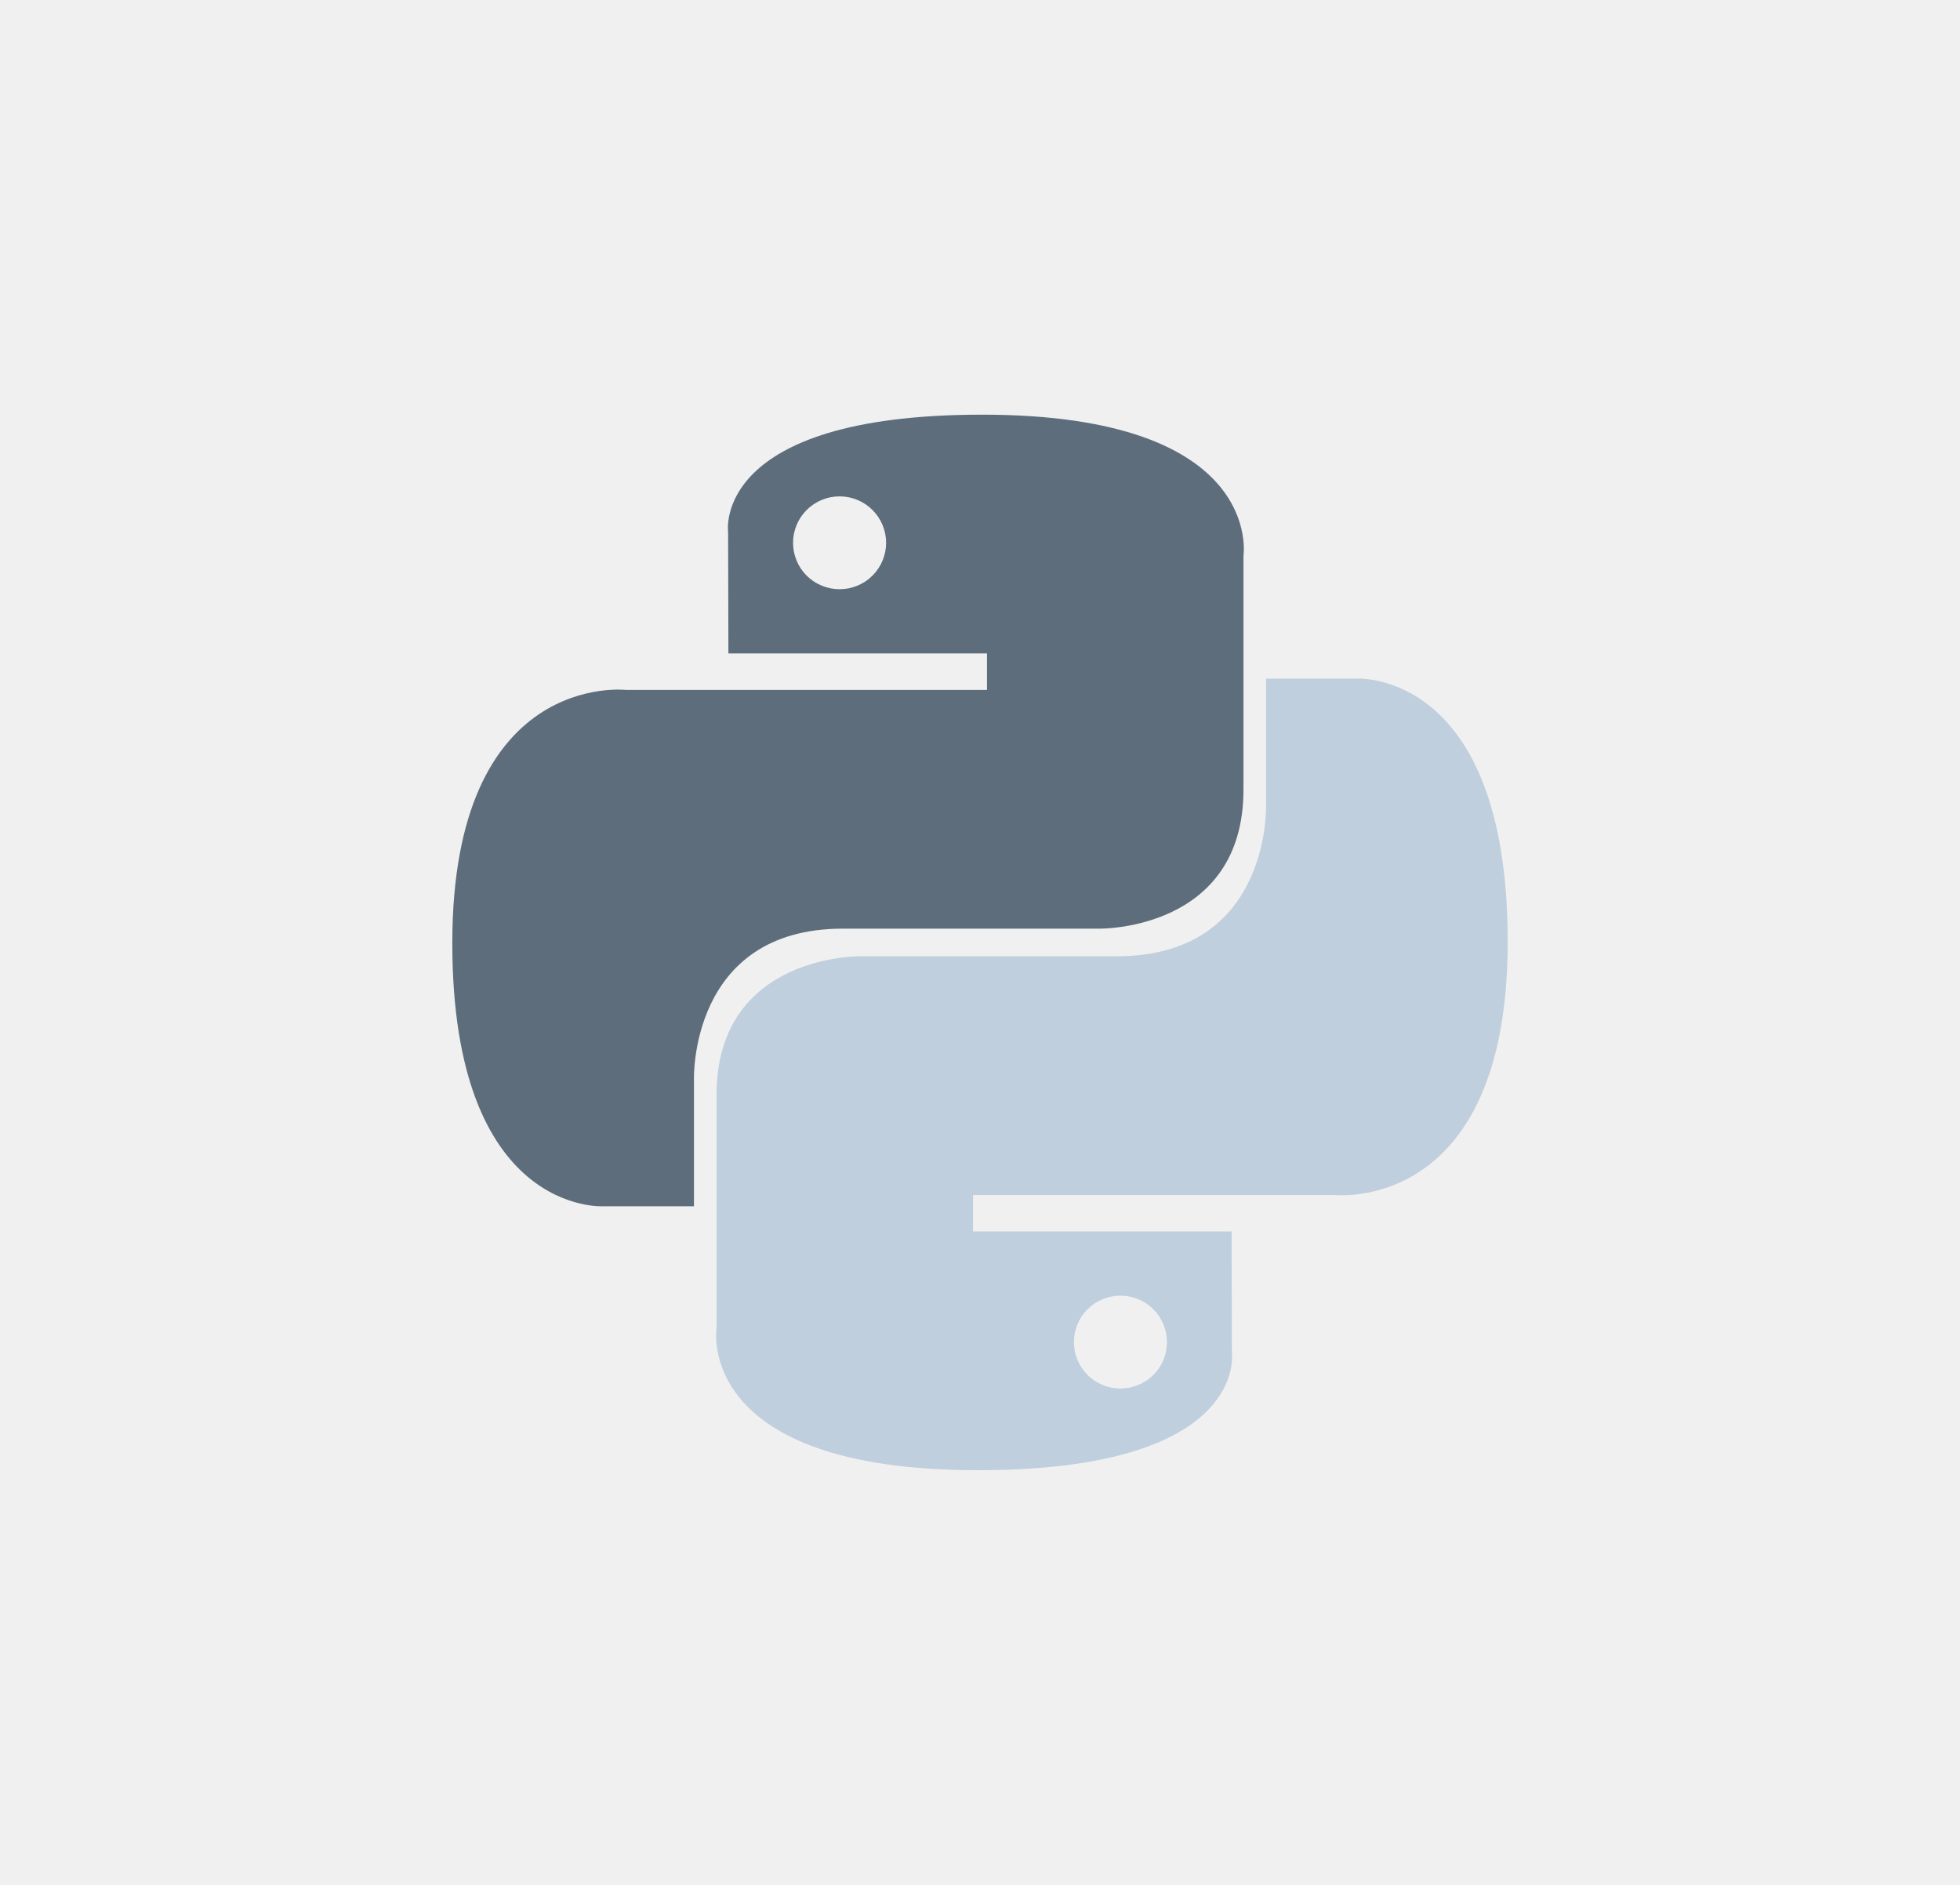
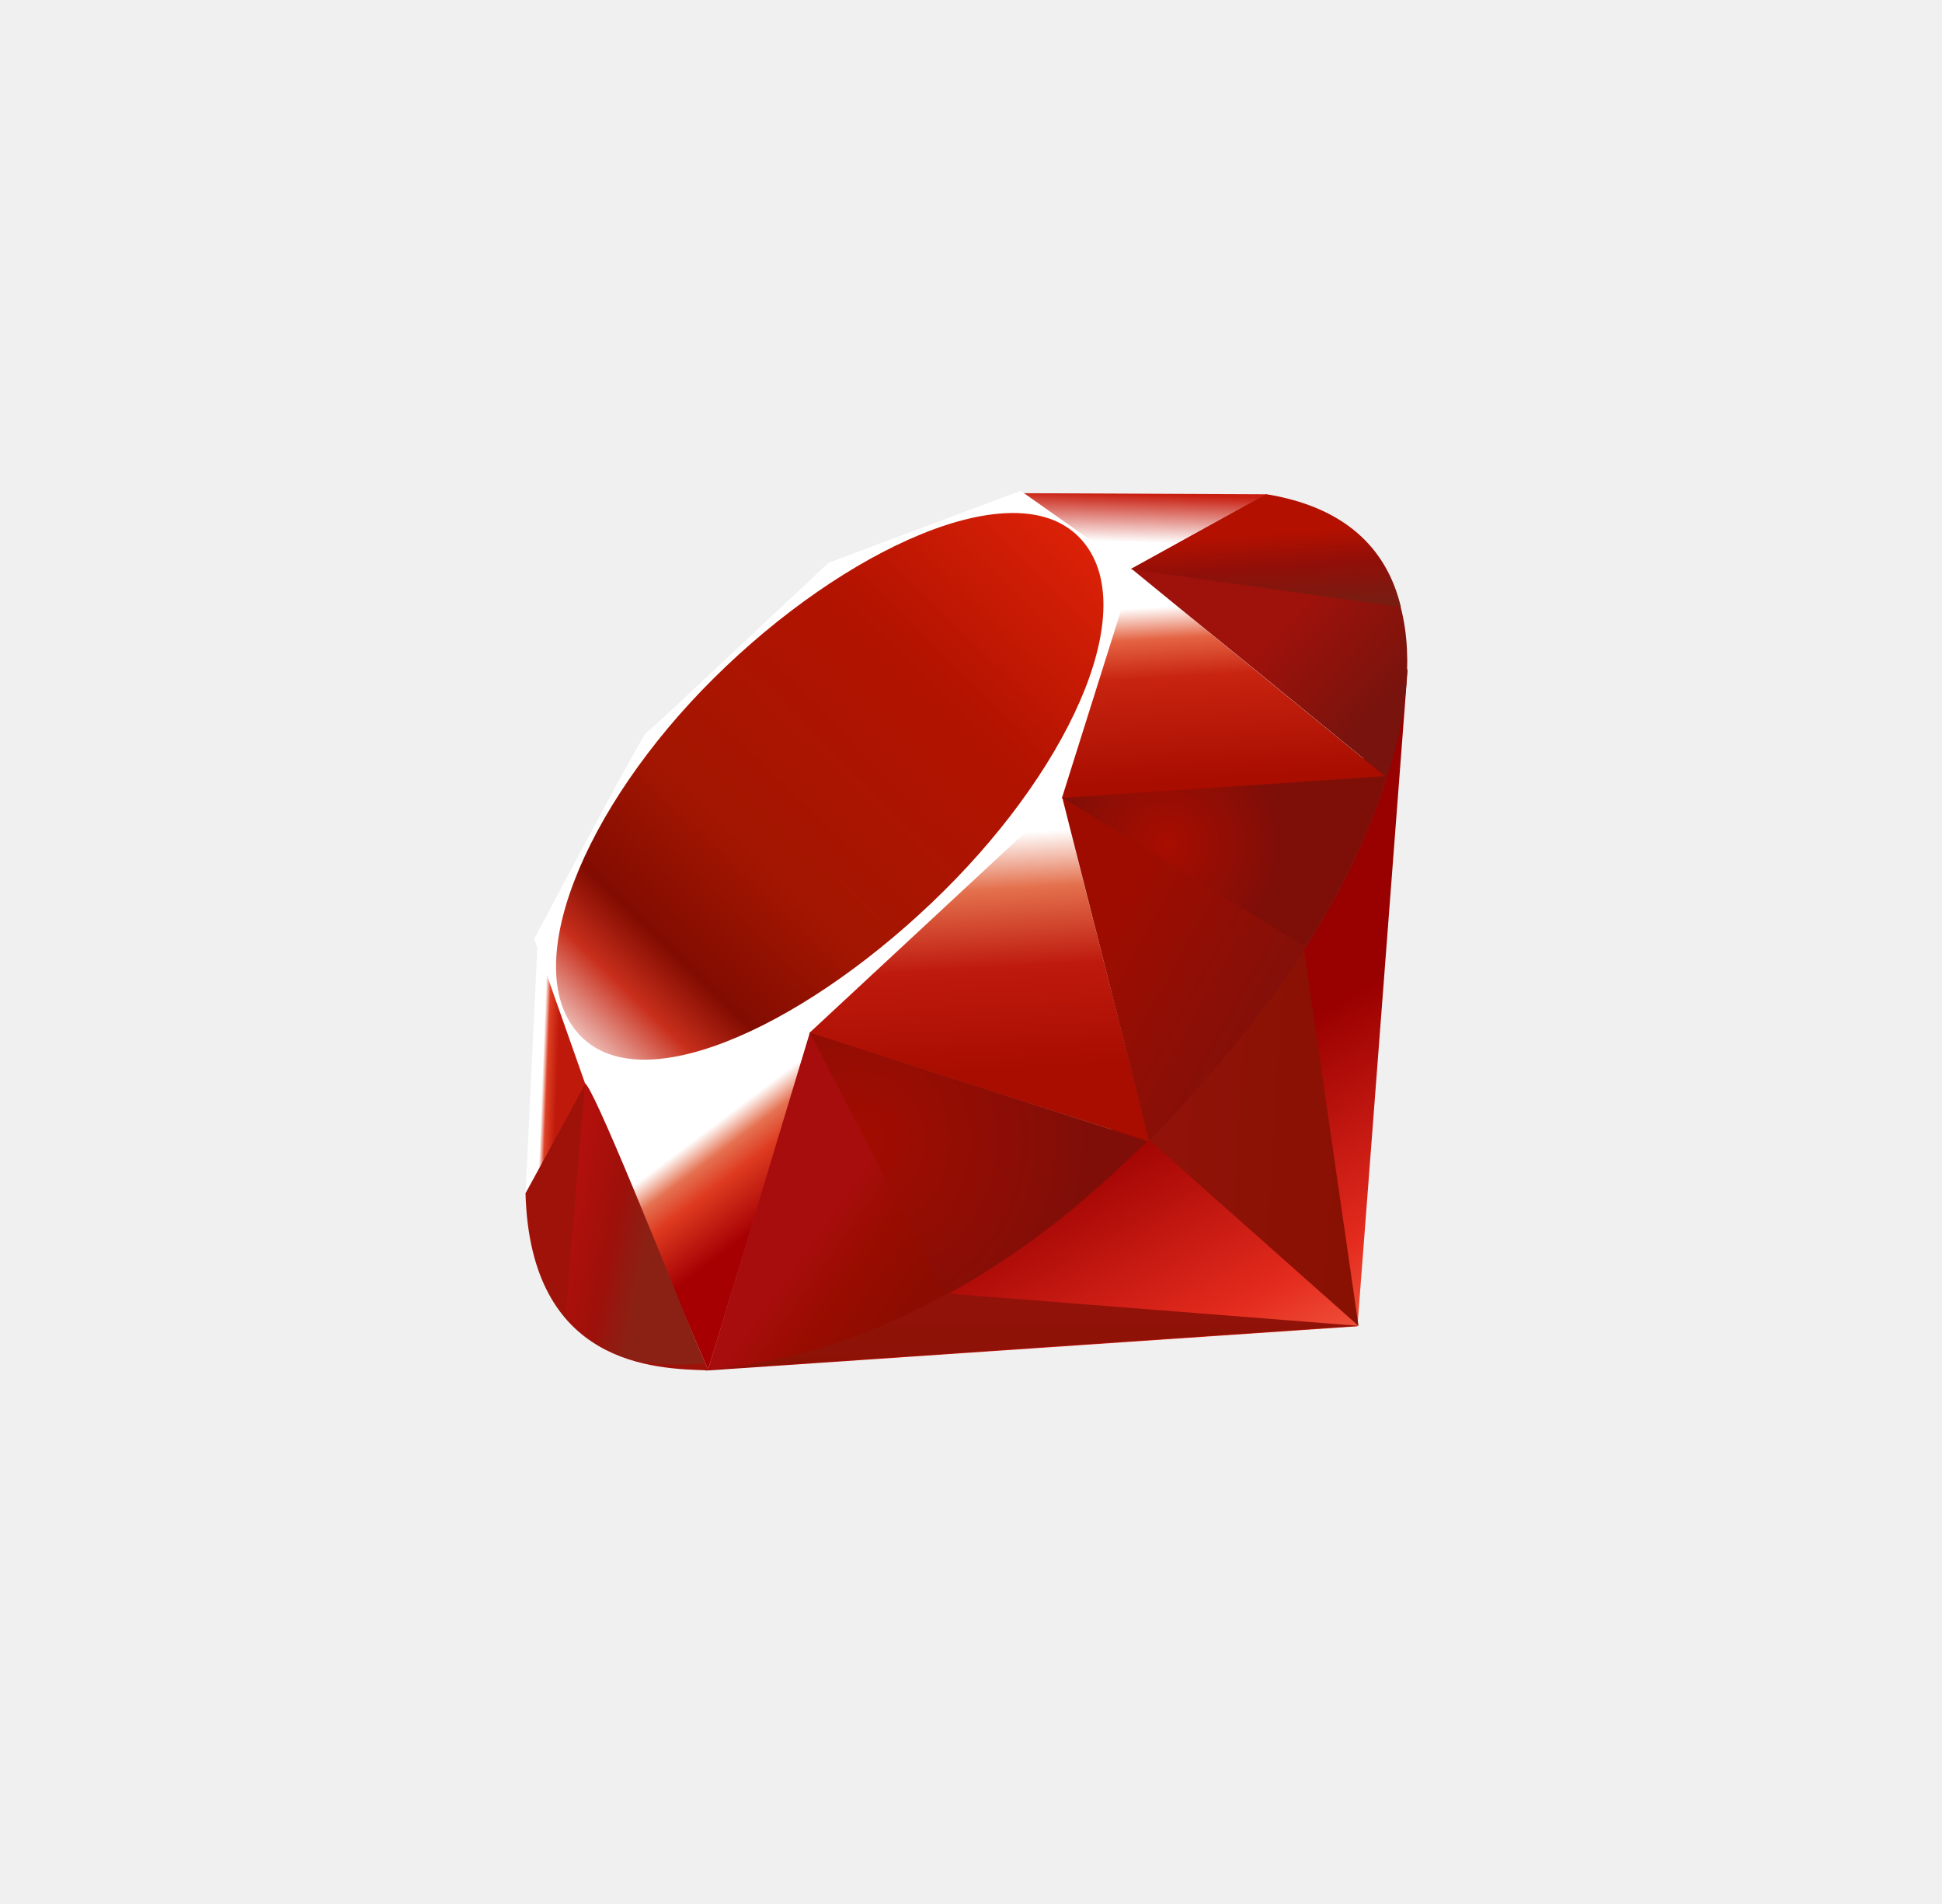
- <svg xmlns="http://www.w3.org/2000/svg" width="52px" height="50px" viewBox="0 0 52 50" version="1.1">
-   <defs />
+ <svg xmlns="http://www.w3.org/2000/svg" width="51px" height="50px" viewBox="0 0 51 50" version="1.1">
+   <defs>
+     <linearGradient x1="84.698%" y1="111.399%" x2="58.242%" y2="64.584%" id="linearGradient-1">
+       <stop stop-color="#FB7655" offset="0%" />
+       <stop stop-color="#FB7655" offset="0%" />
+       <stop stop-color="#E42B1E" offset="41%" />
+       <stop stop-color="#990000" offset="99%" />
+       <stop stop-color="#990000" offset="100%" />
+     </linearGradient>
+     <linearGradient x1="116.651%" y1="53.17%" x2="1.746%" y2="41.06%" id="linearGradient-2">
+       <stop stop-color="#871101" offset="0%" />
+       <stop stop-color="#871101" offset="0%" />
+       <stop stop-color="#911209" offset="99%" />
+       <stop stop-color="#911209" offset="100%" />
+     </linearGradient>
+     <linearGradient x1="50.351%" y1="219.327%" x2="49.85%" y2="7.829%" id="linearGradient-3">
+       <stop stop-color="#871101" offset="0%" />
+       <stop stop-color="#871101" offset="0%" />
+       <stop stop-color="#911209" offset="99%" />
+       <stop stop-color="#911209" offset="100%" />
+     </linearGradient>
+     <linearGradient x1="50.012%" y1="30.704%" x2="66.483%" y2="63.146%" id="linearGradient-4">
+       <stop stop-color="#FFFFFF" offset="0%" />
+       <stop stop-color="#FFFFFF" offset="0%" />
+       <stop stop-color="#E57252" offset="23%" />
+       <stop stop-color="#DE3B20" offset="46%" />
+       <stop stop-color="#A60003" offset="99%" />
+       <stop stop-color="#A60003" offset="100%" />
+     </linearGradient>
+     <linearGradient x1="46.174%" y1="17.29%" x2="49.932%" y2="82.122%" id="linearGradient-5">
+       <stop stop-color="#FFFFFF" offset="0%" />
+       <stop stop-color="#FFFFFF" offset="0%" />
+       <stop stop-color="#E4714E" offset="23%" />
+       <stop stop-color="#BE1A0D" offset="56%" />
+       <stop stop-color="#A80D00" offset="99%" />
+       <stop stop-color="#A80D00" offset="100%" />
+     </linearGradient>
+     <linearGradient x1="43.537%" y1="15.594%" x2="49.766%" y2="92.478%" id="linearGradient-6">
+       <stop stop-color="#FFFFFF" offset="0%" />
+       <stop stop-color="#FFFFFF" offset="0%" />
+       <stop stop-color="#E46342" offset="18%" />
+       <stop stop-color="#C82410" offset="40%" />
+       <stop stop-color="#A80D00" offset="99%" />
+       <stop stop-color="#A80D00" offset="100%" />
+     </linearGradient>
+     <linearGradient x1="45.709%" y1="58.346%" x2="54.217%" y2="-46.717%" id="linearGradient-7">
+       <stop stop-color="#FFFFFF" offset="0%" />
+       <stop stop-color="#FFFFFF" offset="0%" />
+       <stop stop-color="#C81F11" offset="54%" />
+       <stop stop-color="#BF0905" offset="99%" />
+       <stop stop-color="#BF0905" offset="100%" />
+     </linearGradient>
+     <linearGradient x1="27.624%" y1="48.193%" x2="50.745%" y2="51.819%" id="linearGradient-8">
+       <stop stop-color="#FFFFFF" offset="0%" />
+       <stop stop-color="#FFFFFF" offset="0%" />
+       <stop stop-color="#DE4024" offset="31%" />
+       <stop stop-color="#BF190B" offset="99%" />
+       <stop stop-color="#BF190B" offset="100%" />
+     </linearGradient>
+     <linearGradient x1="-20.466%" y1="122.282%" x2="104.087%" y2="-6.342%" id="linearGradient-9">
+       <stop stop-color="#BD0012" offset="0%" />
+       <stop stop-color="#BD0012" offset="0%" />
+       <stop stop-color="#FFFFFF" offset="7%" />
+       <stop stop-color="#FFFFFF" offset="17%" />
+       <stop stop-color="#C82F1C" offset="27%" />
+       <stop stop-color="#820C01" offset="33%" />
+       <stop stop-color="#A31601" offset="46%" />
+       <stop stop-color="#B31301" offset="72%" />
+       <stop stop-color="#E82609" offset="99%" />
+       <stop stop-color="#E82609" offset="100%" />
+     </linearGradient>
+     <linearGradient x1="55.166%" y1="65.205%" x2="27.65%" y2="50.128%" id="linearGradient-10">
+       <stop stop-color="#8C0C01" offset="0%" />
+       <stop stop-color="#8C0C01" offset="0%" />
+       <stop stop-color="#990C00" offset="54%" />
+       <stop stop-color="#A80D0E" offset="99%" />
+       <stop stop-color="#A80D0E" offset="100%" />
+     </linearGradient>
+     <linearGradient x1="79.319%" y1="60.108%" x2="23.088%" y2="24.551%" id="linearGradient-11">
+       <stop stop-color="#7E110B" offset="0%" />
+       <stop stop-color="#7E110B" offset="0%" />
+       <stop stop-color="#9E0C00" offset="99%" />
+       <stop stop-color="#9E0C00" offset="100%" />
+     </linearGradient>
+     <linearGradient x1="92.88%" y1="72.906%" x2="59.841%" y2="40.223%" id="linearGradient-12">
+       <stop stop-color="#79130D" offset="0%" />
+       <stop stop-color="#79130D" offset="0%" />
+       <stop stop-color="#9E120B" offset="99%" />
+       <stop stop-color="#9E120B" offset="100%" />
+     </linearGradient>
+     <radialGradient cx="32.001%" cy="40.21%" fx="32.001%" fy="40.21%" r="69.573%" gradientTransform="translate(0.32001,0.4021),scale(0.522534,1),translate(-0.32001,-0.4021)" id="radialGradient-13">
+       <stop stop-color="#A80D00" offset="0%" />
+       <stop stop-color="#A80D00" offset="0%" />
+       <stop stop-color="#7E0E08" offset="99%" />
+       <stop stop-color="#7E0E08" offset="100%" />
+     </radialGradient>
+     <radialGradient cx="13.549%" cy="40.86%" fx="13.549%" fy="40.86%" r="88.386%" gradientTransform="translate(0.13549,0.4086),scale(0.778455,1),translate(-0.13549,-0.4086)" id="radialGradient-14">
+       <stop stop-color="#A30C00" offset="0%" />
+       <stop stop-color="#A30C00" offset="0%" />
+       <stop stop-color="#800E08" offset="99%" />
+       <stop stop-color="#800E08" offset="100%" />
+     </radialGradient>
+     <linearGradient x1="56.57%" y1="62.653%" x2="3.105%" y2="40.701%" id="linearGradient-15">
+       <stop stop-color="#8B2114" offset="0%" />
+       <stop stop-color="#8B2114" offset="0%" />
+       <stop stop-color="#9E100A" offset="43%" />
+       <stop stop-color="#B3100C" offset="99%" />
+       <stop stop-color="#B3100C" offset="100%" />
+     </linearGradient>
+     <linearGradient x1="46.662%" y1="35.599%" x2="57.41%" y2="100.694%" id="linearGradient-16">
+       <stop stop-color="#B31000" offset="0%" />
+       <stop stop-color="#B31000" offset="0%" />
+       <stop stop-color="#910F08" offset="44%" />
+       <stop stop-color="#791C12" offset="99%" />
+       <stop stop-color="#791C12" offset="100%" />
+     </linearGradient>
+   </defs>
  <g id="Habitat-SaaS-Home-&amp;-Pricing/desktop" stroke="none" stroke-width="1" fill="none" fill-rule="evenodd">
-     <g id="Habitat-Web-SaaS-Message-Home-(desktop)-V4" transform="translate(-1148, -736)" fill-rule="nonzero">
-       <g id="python-disabled" transform="translate(1148, 736)">
-         <g id="python">
-           <g id="python-5">
-             <path d="M26.057,11 C18.868,11 19.317,14.111 19.317,14.111 L19.325,17.333 L26.185,17.333 L26.185,18.301 L16.6,18.301 C16.6,18.301 12,17.78 12,25.018 C12,32.256 16.015,31.999 16.015,31.999 L18.411,31.999 L18.411,28.64 C18.411,28.64 18.282,24.634 22.363,24.634 L29.167,24.634 C29.167,24.634 32.99,24.696 32.99,20.948 L32.99,14.75 C32.99,14.75 33.57,11 26.057,11 Z M22.274,13.167 C22.602,13.167 22.916,13.297 23.147,13.528 C23.379,13.759 23.509,14.072 23.509,14.399 C23.509,14.725 23.379,15.039 23.147,15.27 C22.916,15.501 22.602,15.63 22.274,15.63 C21.947,15.63 21.633,15.501 21.401,15.27 C21.17,15.039 21.04,14.725 21.04,14.399 C21.04,14.072 21.17,13.759 21.401,13.528 C21.633,13.297 21.947,13.167 22.274,13.167 L22.274,13.167 Z" id="Shape" fill="#5D6D7B" />
-             <path d="M25.943,39 C33.132,39 32.683,35.889 32.683,35.889 L32.675,32.667 L25.815,32.667 L25.815,31.699 L35.4,31.699 C35.4,31.699 40,32.22 40,24.982 C40,17.744 35.985,18.001 35.985,18.001 L33.589,18.001 L33.589,21.36 C33.589,21.36 33.718,25.366 29.637,25.366 L22.833,25.366 C22.833,25.366 19.01,25.304 19.01,29.052 L19.01,35.25 C19.01,35.25 18.43,39 25.943,39 L25.943,39 Z M29.726,36.833 C29.398,36.833 29.084,36.704 28.853,36.473 C28.621,36.242 28.491,35.928 28.492,35.602 C28.491,35.275 28.621,34.961 28.853,34.73 C29.084,34.499 29.398,34.37 29.726,34.37 C30.053,34.37 30.367,34.499 30.599,34.73 C30.83,34.961 30.96,35.275 30.96,35.601 C30.96,35.928 30.83,36.242 30.599,36.473 C30.367,36.704 30.053,36.833 29.726,36.833 L29.726,36.833 Z" id="Shape" fill="#BFCFDD" />
-           </g>
+     <g id="Habitat-Web-SaaS-Message-Home-(desktop)-V4" transform="translate(-902, -738)" fill-rule="nonzero">
+       <g id="ruby" transform="translate(901.6667, 737)">
+         <g id="ruby-logo" transform="translate(0.134164, 0.890045)">
+           <polygon id="Shape" fill="url(#linearGradient-1)" points="31.949 28.249 18.722 36.103 35.848 34.941 37.167 17.671 31.949 28.249" />
+           <polygon id="Shape" fill="url(#linearGradient-2)" points="35.876 34.929 34.404 24.769 30.394 30.064 35.876 34.929" />
+           <polygon id="Shape" fill="url(#linearGradient-3)" points="35.896 34.929 25.112 34.082 18.779 36.081" />
+           <polygon id="Shape" fill="url(#linearGradient-4)" points="18.794 36.083 21.488 27.257 15.56 28.525 18.794 36.083" />
+           <polygon id="Shape" fill="url(#linearGradient-5)" points="30.393 30.093 27.915 20.383 20.821 27.033 30.393 30.093" />
+           <polygon id="Shape" fill="url(#linearGradient-6)" points="36.605 20.52 29.899 15.043 28.032 21.08 36.605 20.52" />
+           <polygon id="Shape" fill="url(#linearGradient-7)" points="33.469 13.09 29.525 15.27 27.036 13.061 33.469 13.09" />
+           <polygon id="Shape" fill="url(#linearGradient-8)" points="14 31.485 15.652 28.472 14.316 24.882" />
+           <path d="M14.227,24.769 L15.572,28.583 L21.415,27.272 L28.085,21.073 L29.968,15.093 L27.004,13 L21.964,14.886 C20.376,16.363 17.295,19.285 17.184,19.34 C17.074,19.396 15.149,23.034 14.227,24.769 Z" id="Shape" fill="#FFFFFF" />
+           <path d="M18.948,17.917 C22.39,14.505 26.826,12.489 28.528,14.207 C30.23,15.924 28.426,20.099 24.984,23.51 C21.543,26.92 17.162,29.047 15.46,27.33 C13.758,25.613 15.507,21.328 18.948,17.917 Z" id="Shape" fill="url(#linearGradient-9)" />
+           <path d="M18.794,36.079 L21.467,27.226 L30.344,30.077 C27.135,33.087 23.565,35.632 18.794,36.079 Z" id="Shape" fill="url(#linearGradient-10)" />
+           <path d="M28.097,21.055 L30.376,30.082 C33.057,27.263 35.463,24.232 36.642,20.483 L28.097,21.055 L28.097,21.055 Z" id="Shape" fill="url(#linearGradient-11)" />
+           <path d="M36.619,20.529 C37.531,17.777 37.741,13.828 33.441,13.095 L29.912,15.044 L36.619,20.529 L36.619,20.529 Z" id="Shape" fill="url(#linearGradient-12)" />
+           <path d="M14,31.446 C14.126,35.988 17.404,36.056 18.8,36.096 L15.575,28.564 L14,31.446 Z" id="Shape" fill="#9E1209" />
+           <path d="M28.11,21.069 C30.17,22.336 34.322,24.879 34.406,24.926 C34.537,24.999 36.197,22.127 36.573,20.504 L28.11,21.069 L28.11,21.069 Z" id="Shape" fill="url(#radialGradient-13)" />
+           <path d="M21.464,27.226 L25.037,34.12 C27.15,32.974 28.804,31.578 30.32,30.082 L21.464,27.226 Z" id="Shape" fill="url(#radialGradient-14)" />
+           <path d="M15.561,28.574 L15.055,34.603 C16.01,35.908 17.324,36.021 18.703,35.919 C17.705,33.437 15.713,28.473 15.561,28.574 Z" id="Shape" fill="url(#linearGradient-15)" />
+           <path d="M29.891,15.059 L36.989,16.055 C36.611,14.45 35.447,13.414 33.464,13.09 L29.891,15.059 L29.891,15.059 Z" id="Shape" fill="url(#linearGradient-16)" />
        </g>
      </g>
    </g>
  </g>
</svg>
